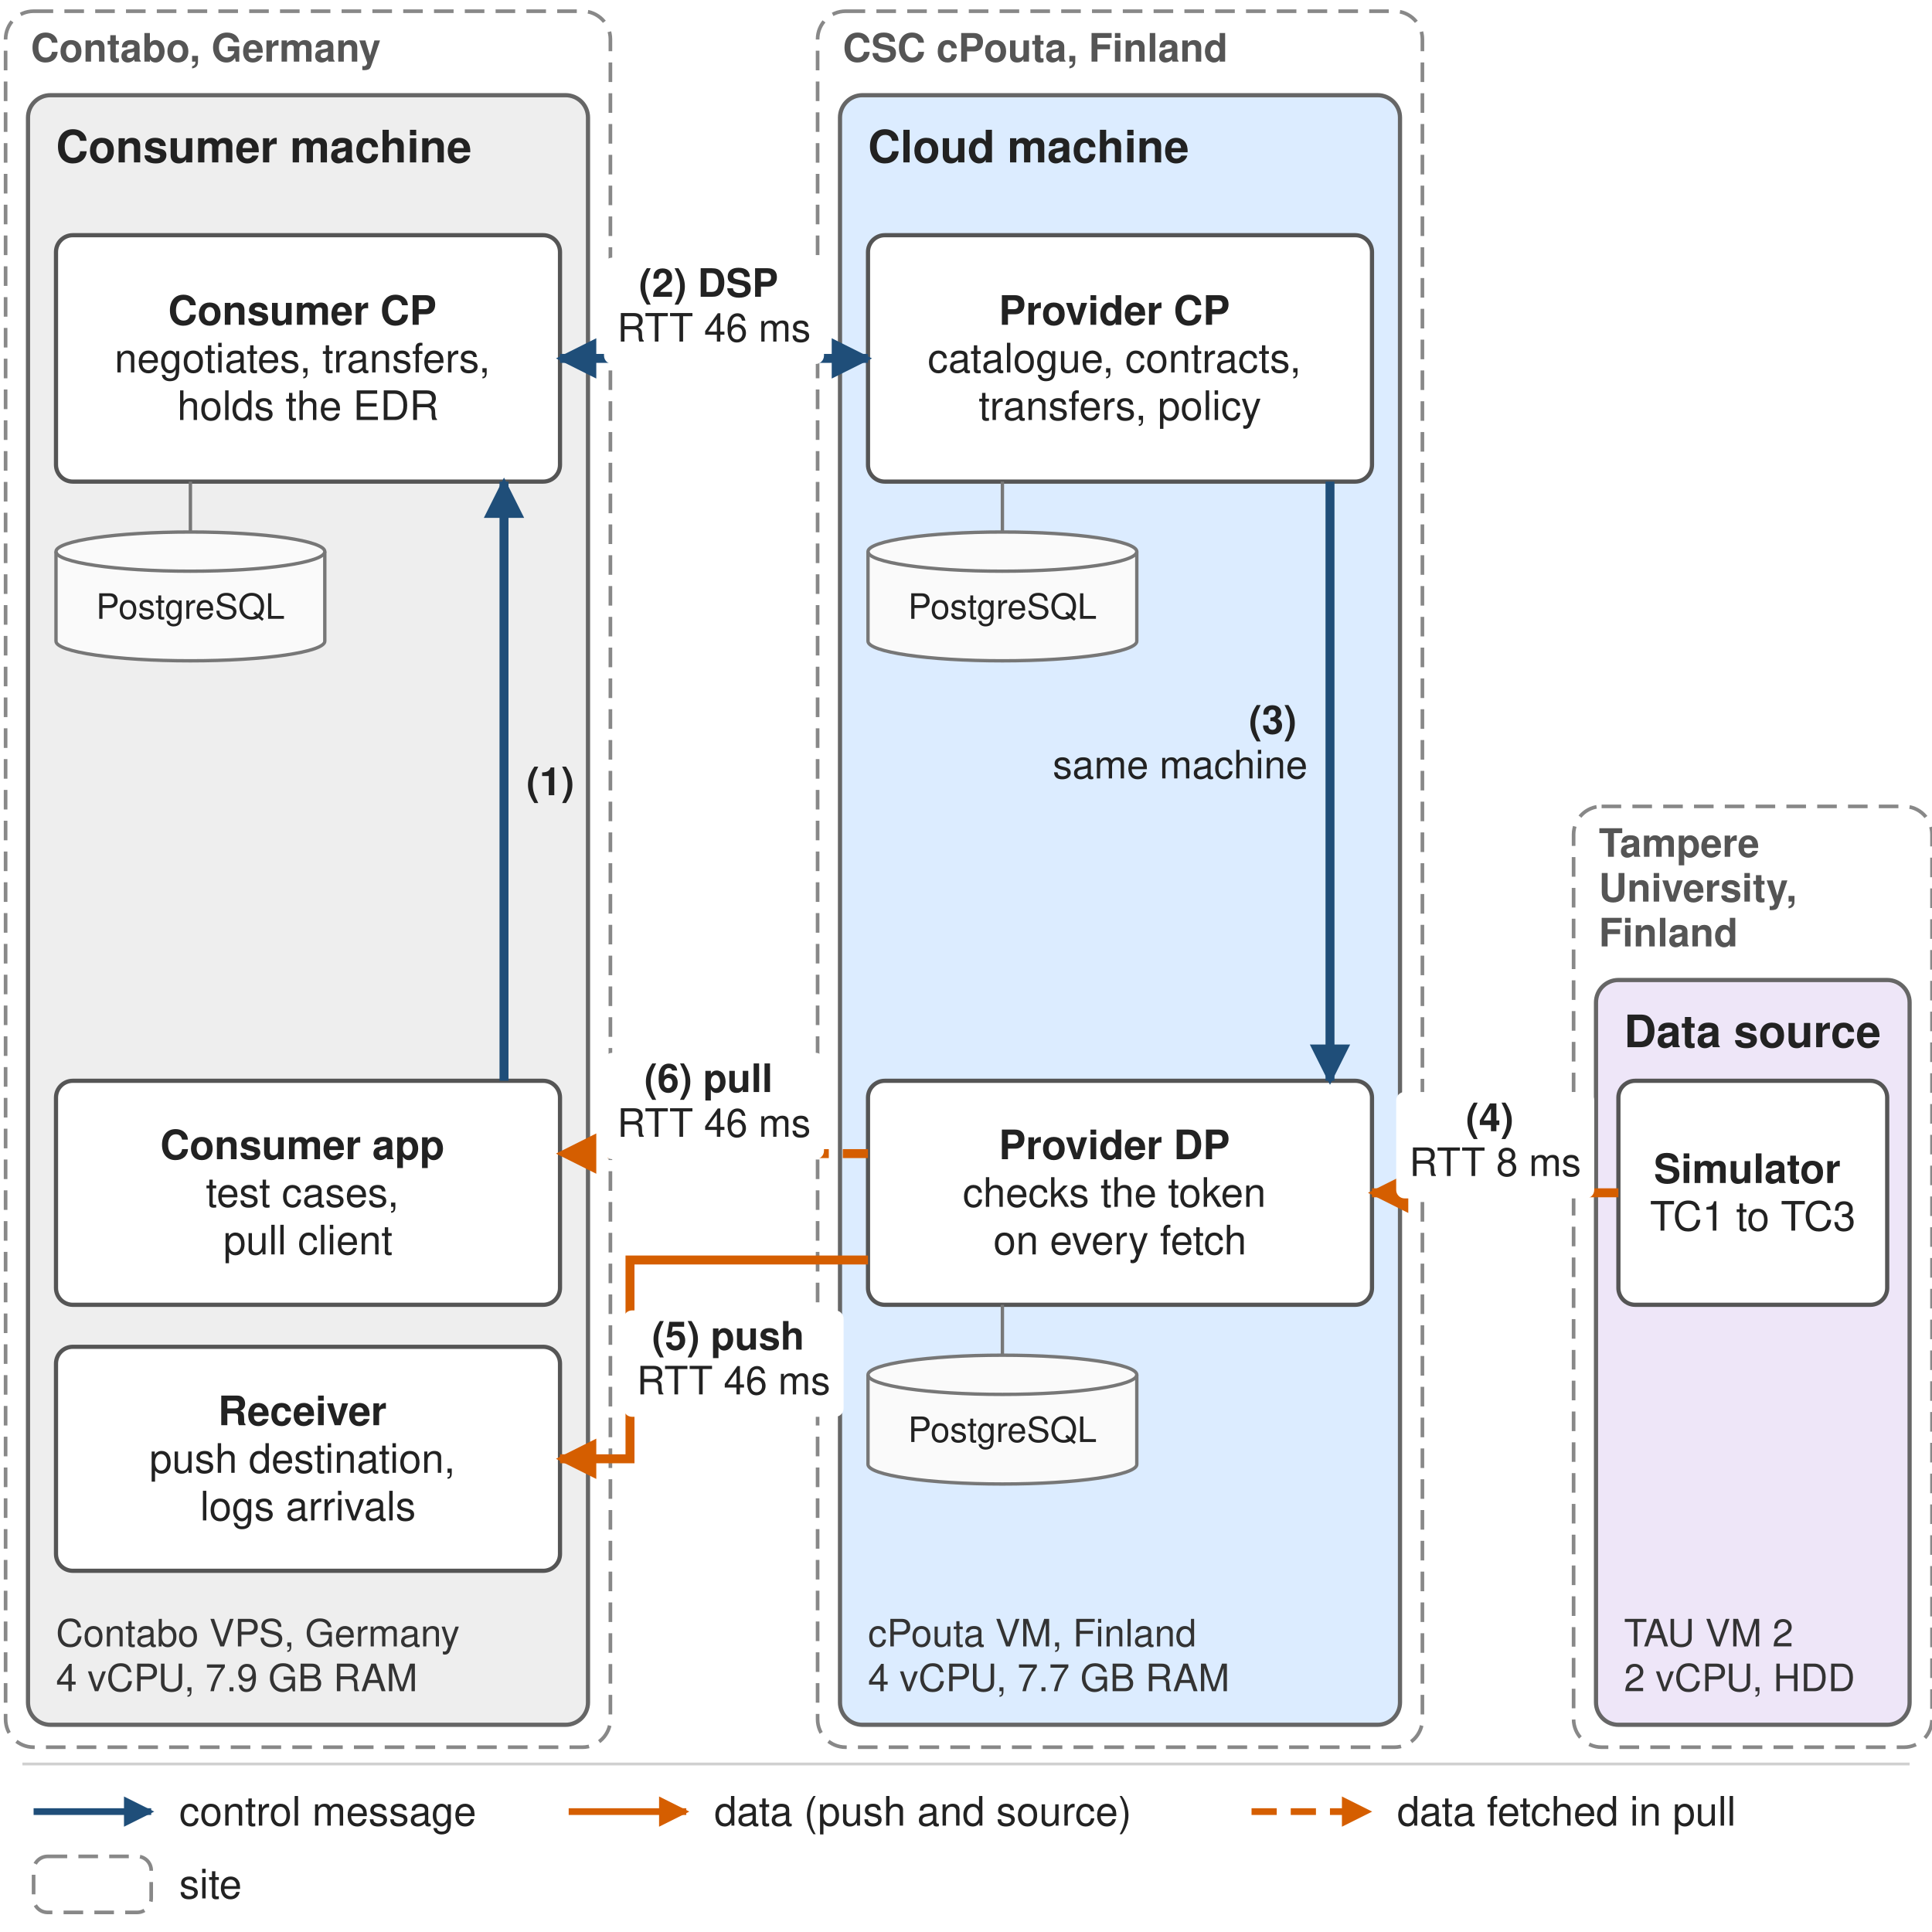
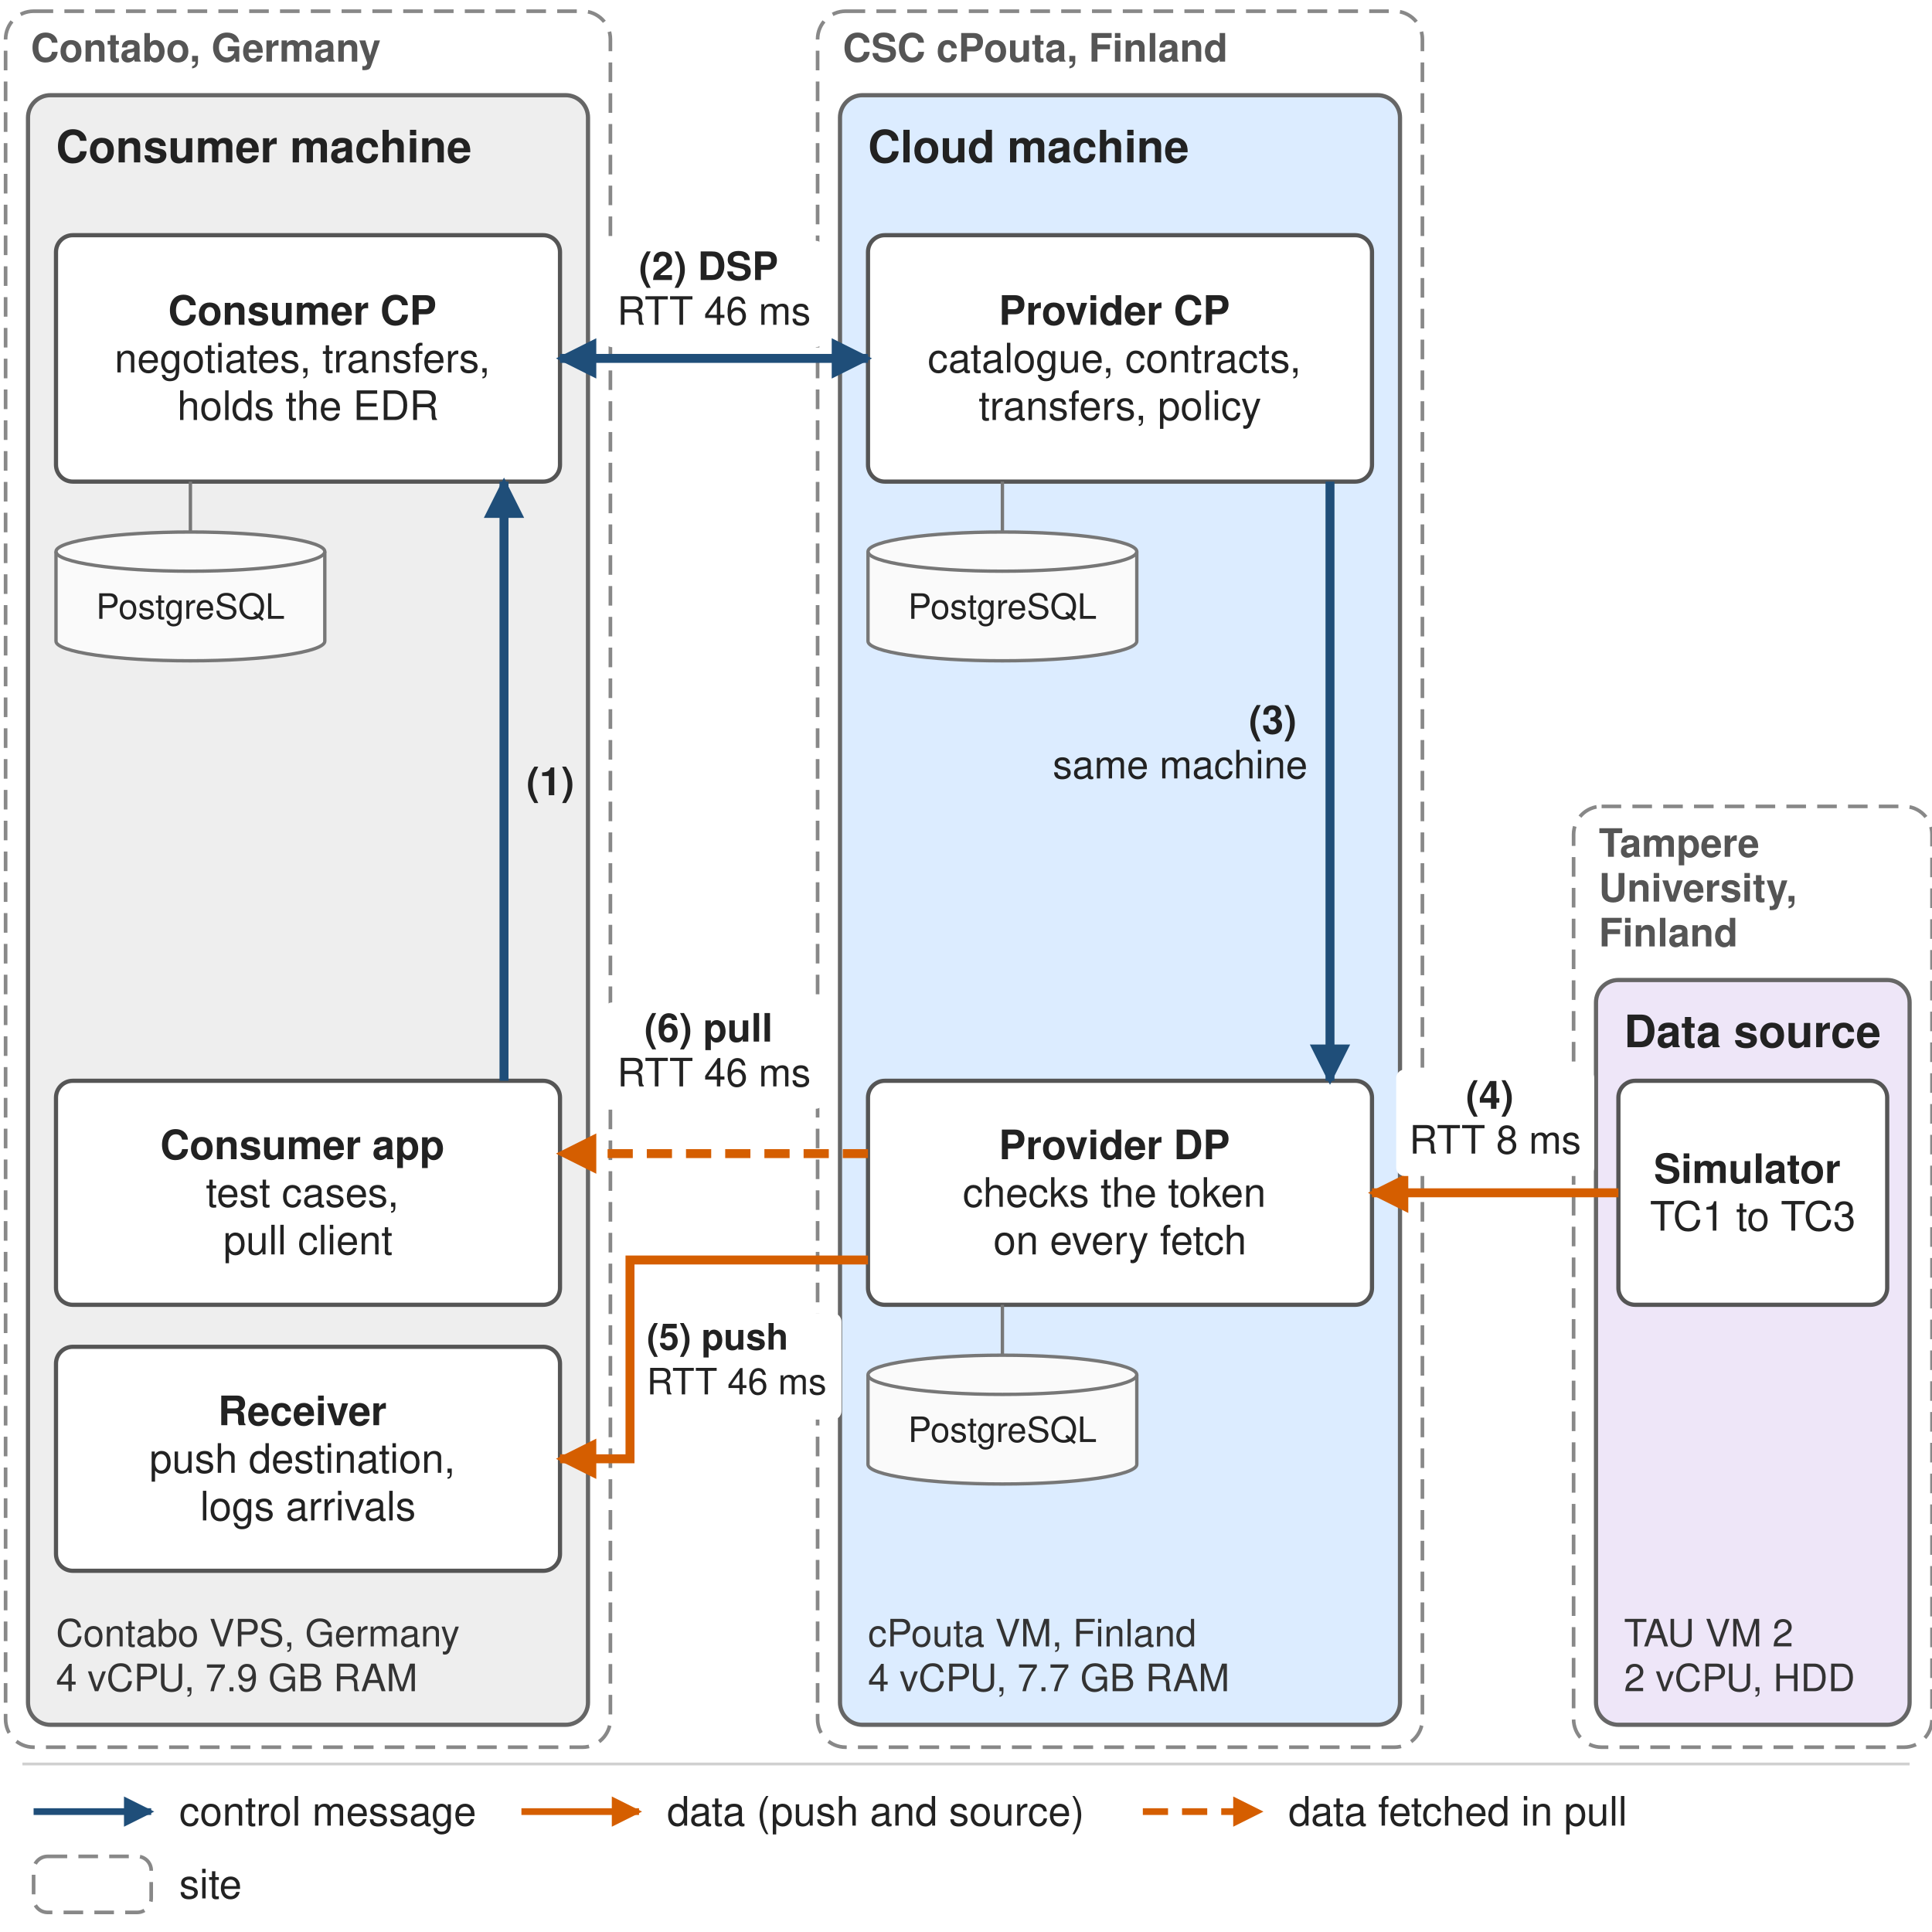
<svg xmlns="http://www.w3.org/2000/svg" width="690" height="690" viewBox="0 0 690 690" font-family="Helvetica, Arial, sans-serif">
  <defs>
    <marker id="mc" viewBox="0 0 10 10" refX="9" refY="5" markerWidth="4.5" markerHeight="4.5" orient="auto-start-reverse">
      <path d="M0,0 L10,5 L0,10 z" fill="#1f4e79" />
    </marker>
    <marker id="md" viewBox="0 0 10 10" refX="9" refY="5" markerWidth="4.5" markerHeight="4.5" orient="auto-start-reverse">
      <path d="M0,0 L10,5 L0,10 z" fill="#D55E00" />
    </marker>
    <marker id="mg" viewBox="0 0 10 10" refX="9" refY="5" markerWidth="4.5" markerHeight="4.5" orient="auto-start-reverse">
      <path d="M0,0 L10,5 L0,10 z" fill="#808080" />
    </marker>
  </defs>
  <rect width="690" height="690" fill="#ffffff" />
  <g transform="translate(0,34)">
    <rect x="2" y="-30" width="216" height="620" rx="10" fill="none" stroke="#888" stroke-width="1.3" stroke-dasharray="7 4" />
    <text x="11" y="-12" font-size="14" text-anchor="start" fill="#555" font-weight="bold">
      <tspan x="11" dy="0">Contabo, Germany</tspan>
    </text>
    <rect x="292" y="-30" width="216" height="620" rx="10" fill="none" stroke="#888" stroke-width="1.3" stroke-dasharray="7 4" />
    <text x="301" y="-12" font-size="14" text-anchor="start" fill="#555" font-weight="bold">
      <tspan x="301" dy="0">CSC cPouta, Finland</tspan>
    </text>
    <rect x="562" y="254" width="128" height="336" rx="10" fill="none" stroke="#888" stroke-width="1.3" stroke-dasharray="7 4" />
    <text x="571" y="272" font-size="14" text-anchor="start" fill="#555" font-weight="bold">
      <tspan x="571" dy="0">Tampere</tspan>
      <tspan x="571" dy="16">University,</tspan>
      <tspan x="571" dy="16">Finland</tspan>
    </text>
    <rect x="10" y="0" width="200" height="582" rx="8" fill="#eeeeee" stroke="#666" stroke-width="1.5" />
    <text x="20" y="24" font-size="16" text-anchor="start" fill="#222" font-weight="bold">
      <tspan x="20" dy="0">Consumer machine</tspan>
    </text>
    <text x="20" y="554" font-size="13.5" text-anchor="start" fill="#333">
      <tspan x="20" dy="0">Contabo VPS, Germany</tspan>
      <tspan x="20" dy="16">4 vCPU, 7.9 GB RAM</tspan>
    </text>
    <rect x="20" y="50" width="180" height="88" rx="6" fill="#ffffff" stroke="#555" stroke-width="1.5" />
    <text x="110.0" y="82.0" font-size="14.5" text-anchor="middle" fill="#222">
      <tspan x="110.0" dy="0" font-weight="bold">Consumer CP</tspan>
      <tspan x="110.0" dy="17">negotiates, transfers,</tspan>
      <tspan x="110.0" dy="17">holds the EDR</tspan>
    </text>
    <line x1="68" y1="138" x2="68" y2="156" stroke="#777" stroke-width="1.2" />
    <path d="M20,163 a48.0,7 0 0 1 96,0 v32 a48.0,7 0 0 1 -96,0 z" fill="#fafafa" stroke="#777" stroke-width="1.2" />
    <path d="M20,163 a48.0,7 0 0 0 96,0" fill="none" stroke="#777" stroke-width="1.2" />
    <text x="68.0" y="187" font-size="12.5" text-anchor="middle" fill="#222">
      <tspan x="68.0" dy="0">PostgreSQL</tspan>
    </text>
    <rect x="20" y="352" width="180" height="80" rx="6" fill="#ffffff" stroke="#555" stroke-width="1.5" />
    <text x="110.0" y="380.0" font-size="14.5" text-anchor="middle" fill="#222">
      <tspan x="110.0" dy="0" font-weight="bold">Consumer app</tspan>
      <tspan x="110.0" dy="17">test cases,</tspan>
      <tspan x="110.0" dy="17">pull client</tspan>
    </text>
    <rect x="20" y="447" width="180" height="80" rx="6" fill="#ffffff" stroke="#555" stroke-width="1.5" />
    <text x="110.0" y="475.0" font-size="14.5" text-anchor="middle" fill="#222">
      <tspan x="110.0" dy="0" font-weight="bold">Receiver</tspan>
      <tspan x="110.0" dy="17">push destination,</tspan>
      <tspan x="110.0" dy="17">logs arrivals</tspan>
    </text>
    <rect x="300" y="0" width="200" height="582" rx="8" fill="#dcecff" stroke="#666" stroke-width="1.5" />
    <text x="310" y="24" font-size="16" text-anchor="start" fill="#222" font-weight="bold">
      <tspan x="310" dy="0">Cloud machine</tspan>
    </text>
    <text x="310" y="554" font-size="13.5" text-anchor="start" fill="#333">
      <tspan x="310" dy="0">cPouta VM, Finland</tspan>
      <tspan x="310" dy="16">4 vCPU, 7.7 GB RAM</tspan>
    </text>
    <rect x="310" y="50" width="180" height="88" rx="6" fill="#ffffff" stroke="#555" stroke-width="1.5" />
    <text x="400.0" y="82.0" font-size="14.5" text-anchor="middle" fill="#222">
      <tspan x="400.0" dy="0" font-weight="bold">Provider CP</tspan>
      <tspan x="400.0" dy="17">catalogue, contracts,</tspan>
      <tspan x="400.0" dy="17">transfers, policy</tspan>
    </text>
    <line x1="358" y1="138" x2="358" y2="156" stroke="#777" stroke-width="1.2" />
    <path d="M310,163 a48.0,7 0 0 1 96,0 v32 a48.0,7 0 0 1 -96,0 z" fill="#fafafa" stroke="#777" stroke-width="1.2" />
    <path d="M310,163 a48.0,7 0 0 0 96,0" fill="none" stroke="#777" stroke-width="1.2" />
    <text x="358.0" y="187" font-size="12.5" text-anchor="middle" fill="#222">
      <tspan x="358.0" dy="0">PostgreSQL</tspan>
    </text>
    <rect x="310" y="352" width="180" height="80" rx="6" fill="#ffffff" stroke="#555" stroke-width="1.5" />
    <text x="400.0" y="380.0" font-size="14.5" text-anchor="middle" fill="#222">
      <tspan x="400.0" dy="0" font-weight="bold">Provider DP</tspan>
      <tspan x="400.0" dy="17">checks the token</tspan>
      <tspan x="400.0" dy="17">on every fetch</tspan>
    </text>
    <line x1="358" y1="432" x2="358" y2="450" stroke="#777" stroke-width="1.2" />
    <path d="M310,457 a48.0,7 0 0 1 96,0 v32 a48.0,7 0 0 1 -96,0 z" fill="#fafafa" stroke="#777" stroke-width="1.2" />
    <path d="M310,457 a48.0,7 0 0 0 96,0" fill="none" stroke="#777" stroke-width="1.2" />
    <text x="358.0" y="481" font-size="12.5" text-anchor="middle" fill="#222">
      <tspan x="358.0" dy="0">PostgreSQL</tspan>
    </text>
    <rect x="570" y="316" width="112" height="266" rx="8" fill="#eee6f8" stroke="#666" stroke-width="1.5" />
    <text x="580" y="340" font-size="16" text-anchor="start" fill="#222" font-weight="bold">
      <tspan x="580" dy="0">Data source</tspan>
    </text>
    <text x="580" y="554" font-size="13.5" text-anchor="start" fill="#333">
      <tspan x="580" dy="0">TAU VM 2</tspan>
      <tspan x="580" dy="16">2 vCPU, HDD</tspan>
    </text>
    <rect x="578" y="352" width="96" height="80" rx="6" fill="#ffffff" stroke="#555" stroke-width="1.5" />
    <text x="626.0" y="388.5" font-size="14.5" text-anchor="middle" fill="#222">
      <tspan x="626.0" dy="0" font-weight="bold">Simulator</tspan>
      <tspan x="626.0" dy="17">TC1 to TC3</tspan>
    </text>
    <path d="M180,352 L180,138" fill="none" stroke="#1f4e79" stroke-width="3.2" marker-end="url(#mc)" />
    <text x="188" y="250" font-size="14" text-anchor="start" fill="#222">
      <tspan x="188" dy="0" font-weight="bold">(1)</tspan>
    </text>
    <path d="M200,94.0 L310,94.0" fill="none" stroke="#1f4e79" stroke-width="3.2" marker-start="url(#mc)" marker-end="url(#mc)" />
-     <rect x="215.72" y="58.0" width="78.56" height="38" fill="#ffffff" rx="3" />
-     <text x="255.0" y="72.0" font-size="14" text-anchor="middle" fill="#222">
+     <rect x="215.72" y="52.0" width="78.56" height="38" fill="#ffffff" rx="3" />
+     <text x="255.0" y="66.0" font-size="14" text-anchor="middle" fill="#222">
      <tspan x="255.0" dy="0" font-weight="bold">(2) DSP</tspan>
      <tspan x="255.0" dy="16">RTT 46 ms</tspan>
    </text>
    <path d="M475,138 L475,352" fill="none" stroke="#1f4e79" stroke-width="3.2" marker-end="url(#mc)" />
    <text x="467" y="228" font-size="14" text-anchor="end" fill="#222">
      <tspan x="467" dy="0" font-weight="bold">(3)</tspan>
      <tspan x="467" dy="16">same machine</tspan>
    </text>
    <path d="M578,392.0 L490,392.0" fill="none" stroke="#D55E00" stroke-width="3.2" marker-end="url(#md)" />
-     <rect x="498.64" y="356.0" width="70.72" height="38" fill="#ffffff" rx="3" />
-     <text x="534.0" y="370.0" font-size="14" text-anchor="middle" fill="#222">
+     <rect x="498.64" y="348.0" width="70.72" height="38" fill="#ffffff" rx="3" />
+     <text x="534.0" y="362.0" font-size="14" text-anchor="middle" fill="#222">
      <tspan x="534.0" dy="0" font-weight="bold">(4)</tspan>
      <tspan x="534.0" dy="16">RTT 8 ms</tspan>
    </text>
    <path d="M310,378 L200,378" fill="none" stroke="#D55E00" stroke-width="3.2" stroke-dasharray="9 5" marker-end="url(#md)" />
-     <rect x="215.72" y="342" width="78.56" height="38" fill="#ffffff" rx="3" />
-     <text x="255.0" y="356" font-size="14" text-anchor="middle" fill="#222">
+     <rect x="215.72" y="324" width="78.56" height="38" fill="#ffffff" rx="3" />
+     <text x="255.0" y="338" font-size="14" text-anchor="middle" fill="#222">
      <tspan x="255.0" dy="0" font-weight="bold">(6) pull</tspan>
      <tspan x="255.0" dy="16">RTT 46 ms</tspan>
    </text>
    <path d="M310,416 L225,416 L225,487.0 L200,487.0" fill="none" stroke="#D55E00" stroke-width="3.2" marker-end="url(#md)" />
-     <rect x="222.72" y="434" width="78.56" height="38" fill="#ffffff" rx="3" />
-     <text x="262" y="448" font-size="14" text-anchor="middle" fill="#222">
-       <tspan x="262" dy="0" font-weight="bold">(5) push</tspan>
-       <tspan x="262" dy="16">RTT 46 ms</tspan>
+     <rect x="227" y="435" width="73.52" height="38" fill="#ffffff" rx="3" />
+     <text x="231" y="448" font-size="13" text-anchor="start" fill="#222">
+       <tspan x="231" dy="0" font-weight="bold">(5) push</tspan>
+       <tspan x="231" dy="16">RTT 46 ms</tspan>
    </text>
  </g>
  <line x1="8" y1="630" x2="682" y2="630" stroke="#d0d0d0" stroke-width="1" />
  <path d="M12,647 L54,647" fill="none" stroke="#1f4e79" stroke-width="2.4" marker-end="url(#mc)" />
  <text x="64" y="652" font-size="14.5" text-anchor="start" fill="#222">
    <tspan x="64" dy="0">control message</tspan>
  </text>
-   <path d="M203.1,647 L245.1,647" fill="none" stroke="#D55E00" stroke-width="2.4" marker-end="url(#md)" />
-   <text x="255.1" y="652" font-size="14.5" text-anchor="start" fill="#222">
-     <tspan x="255.1" dy="0">data (push and source)</tspan>
+   <path d="M186.225,647 L228.225,647" fill="none" stroke="#D55E00" stroke-width="2.4" marker-end="url(#md)" />
+   <text x="238.225" y="652" font-size="14.5" text-anchor="start" fill="#222">
+     <tspan x="238.225" dy="0">data (push and source)</tspan>
  </text>
-   <path d="M446.98,647 L488.98,647" fill="none" stroke="#D55E00" stroke-width="2.4" stroke-dasharray="9 5" marker-end="url(#md)" />
-   <text x="498.98" y="652" font-size="14.5" text-anchor="start" fill="#222">
-     <tspan x="498.98" dy="0">data fetched in pull</tspan>
+   <path d="M408.155,647 L450.155,647" fill="none" stroke="#D55E00" stroke-width="2.4" stroke-dasharray="9 5" marker-end="url(#md)" />
+   <text x="460.155" y="652" font-size="14.5" text-anchor="start" fill="#222">
+     <tspan x="460.155" dy="0">data fetched in pull</tspan>
  </text>
  <rect x="12" y="663" width="42" height="20" rx="5" fill="none" stroke="#888" stroke-width="1.3" stroke-dasharray="7 4" />
  <text x="64" y="678" font-size="14.5" text-anchor="start" fill="#222">
    <tspan x="64" dy="0">site</tspan>
  </text>
</svg>
